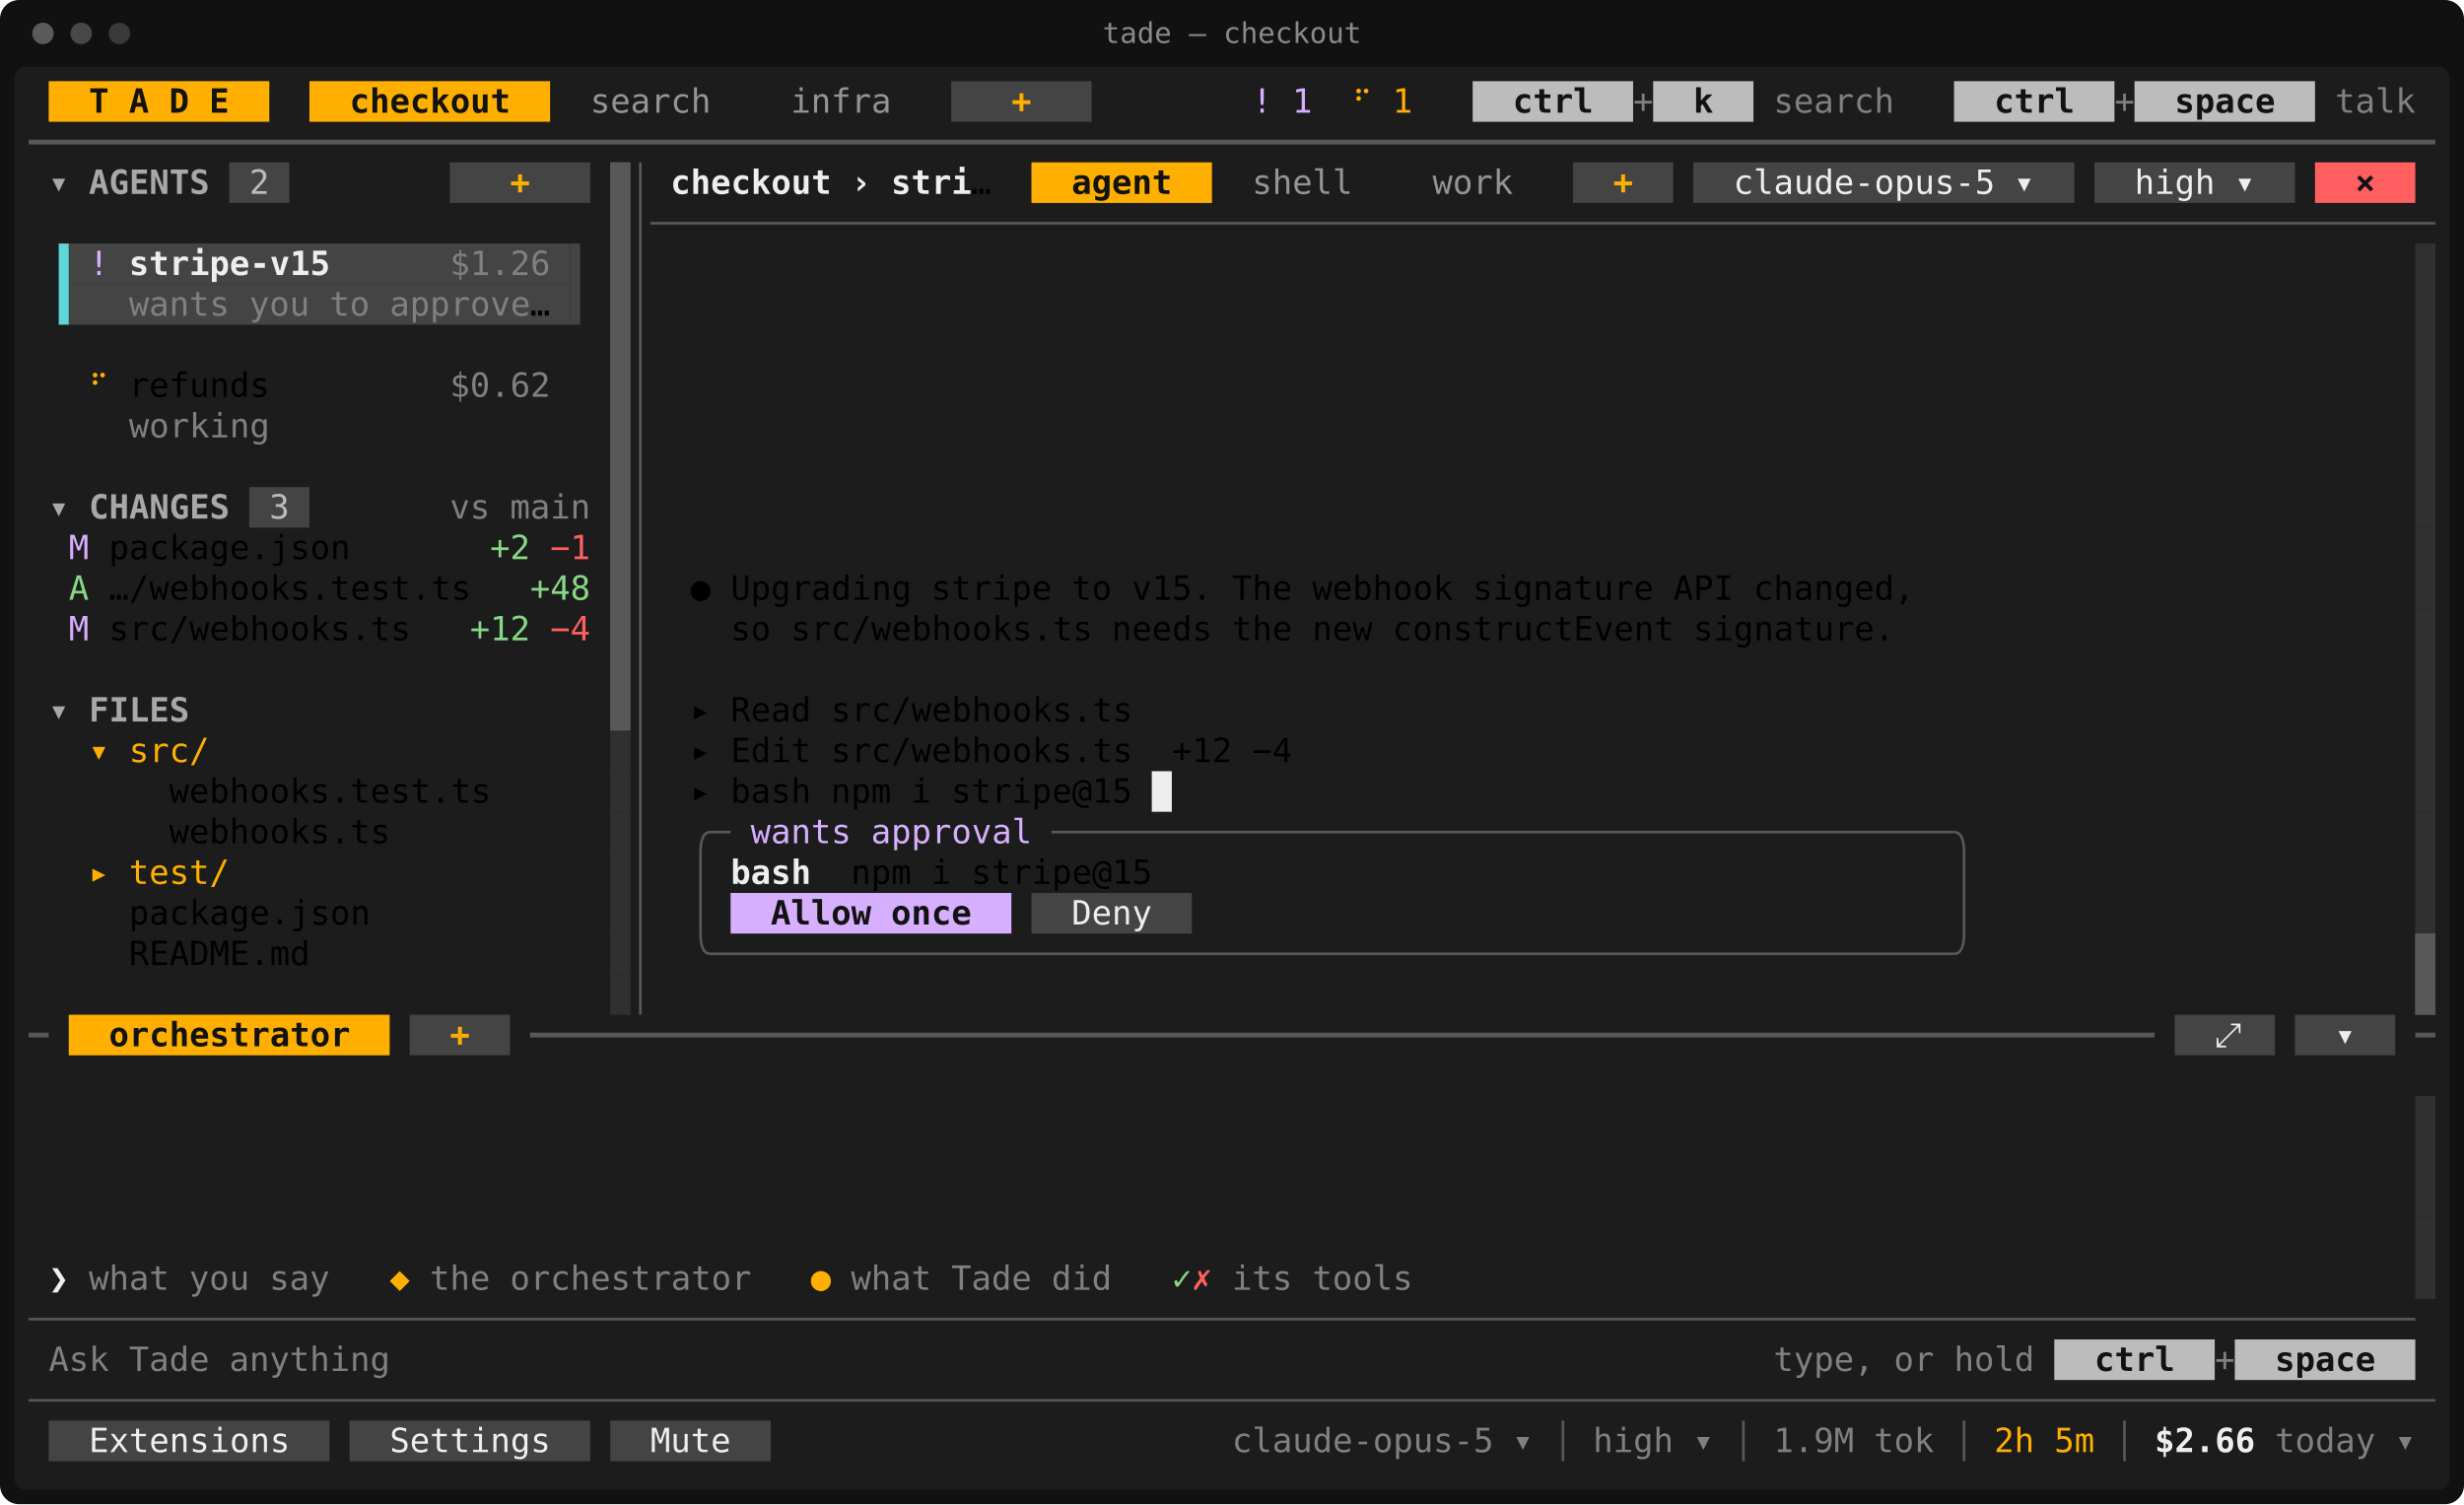
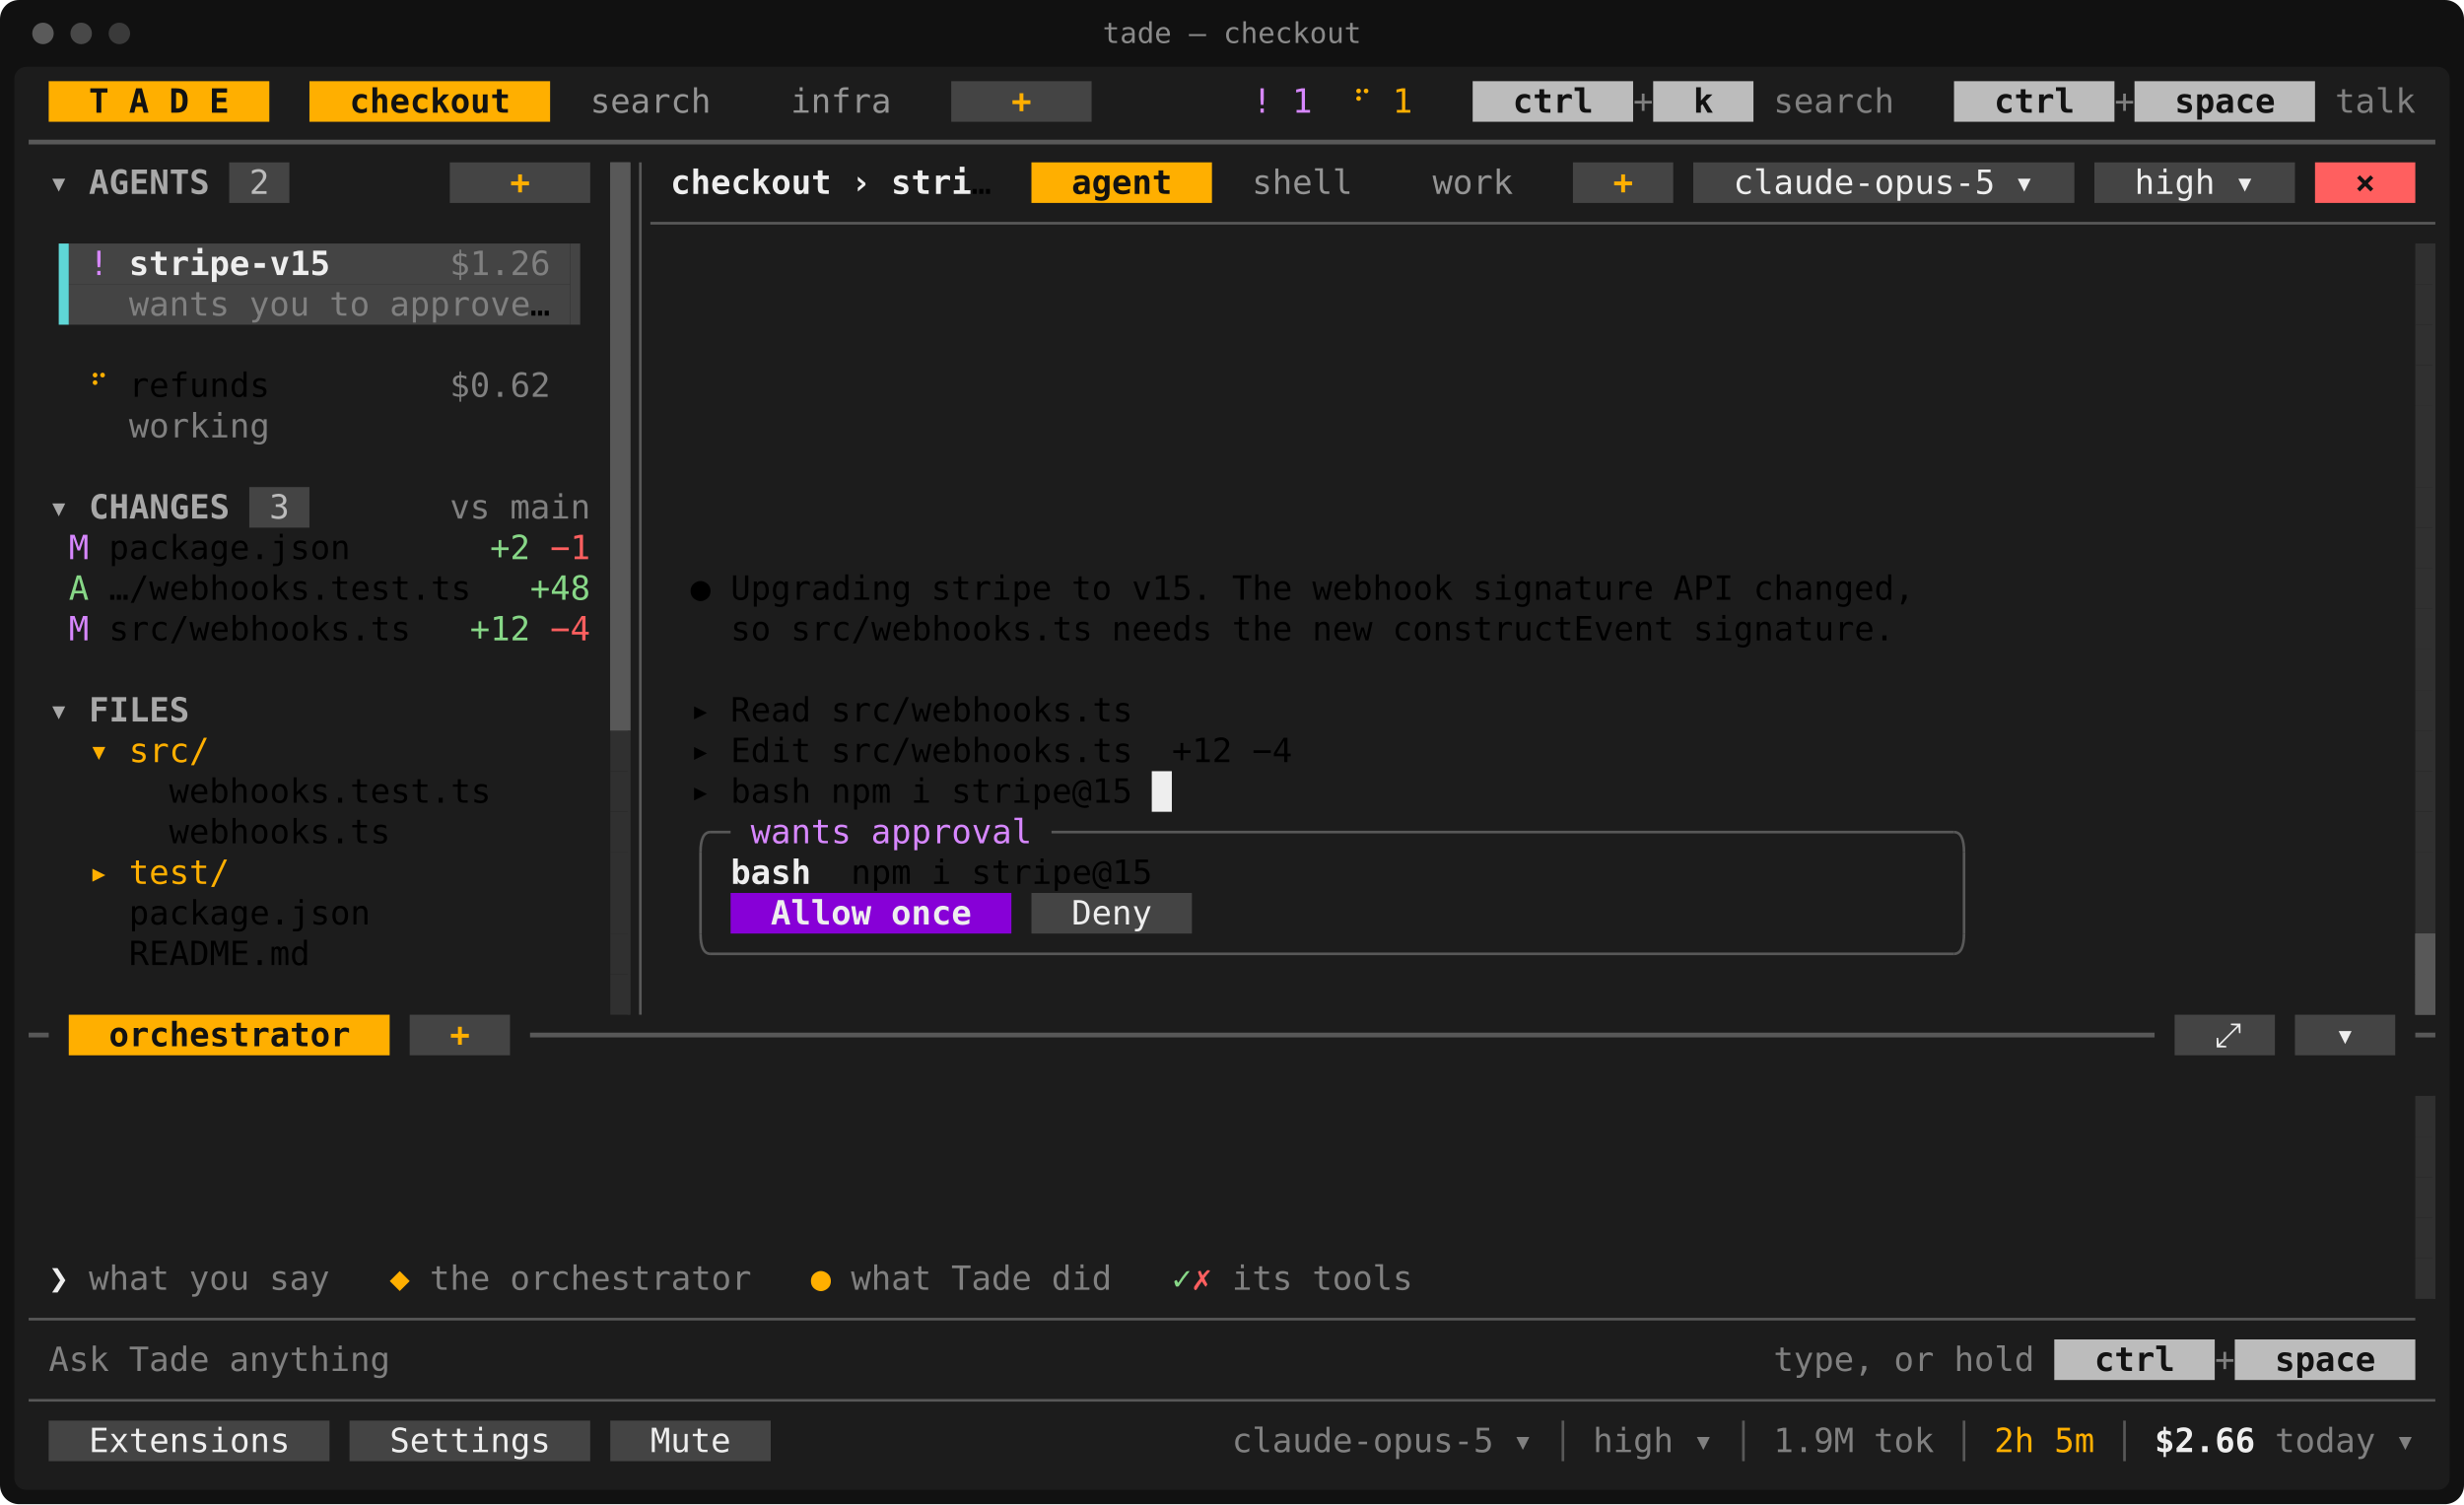
<svg xmlns="http://www.w3.org/2000/svg" viewBox="0 0 1032 630" width="1032" height="630" font-family="ui-monospace,SFMono-Regular,Menlo,Consolas,'DejaVu Sans Mono','Liberation Mono',monospace" font-size="14" role="img" aria-label="tade — checkout">
  <rect width="1032" height="630" rx="8" fill="#111111" />
  <rect x="6" y="28" width="1020" height="596" rx="5" fill="#1c1c1c" />
  <circle cx="18" cy="14" r="4.5" fill="#5a5a5a" />
  <circle cx="34" cy="14" r="4.5" fill="#484848" />
  <circle cx="50" cy="14" r="4.5" fill="#3a3a3a" />
  <text x="516" y="18" fill="#8a8a8a" font-size="12" text-anchor="middle">tade — checkout</text>
  <rect x="20.4" y="34" width="92.4" height="17" fill="rgb(255,175,0)" />
  <rect x="129.6" y="34" width="100.8" height="17" fill="rgb(255,175,0)" />
  <rect x="398.4" y="34" width="58.8" height="17" fill="rgb(68,68,68)" />
  <rect x="616.8" y="34" width="67.2" height="17" fill="rgb(188,188,188)" />
  <rect x="692.4" y="34" width="42" height="17" fill="rgb(188,188,188)" />
  <rect x="818.4" y="34" width="67.2" height="17" fill="rgb(188,188,188)" />
  <rect x="894" y="34" width="75.6" height="17" fill="rgb(188,188,188)" />
  <rect x="96" y="68" width="25.2" height="17" fill="rgb(68,68,68)" />
  <rect x="188.4" y="68" width="58.8" height="17" fill="rgb(68,68,68)" />
  <rect x="255.6" y="68" width="8.4" height="17" fill="rgb(88,88,88)" />
  <rect x="432" y="68" width="75.6" height="17" fill="rgb(255,175,0)" />
  <rect x="658.8" y="68" width="42" height="17" fill="rgb(68,68,68)" />
  <rect x="709.2" y="68" width="159.6" height="17" fill="rgb(68,68,68)" />
  <rect x="877.2" y="68" width="84" height="17" fill="rgb(68,68,68)" />
  <rect x="969.6" y="68" width="42" height="17" fill="rgb(255,95,95)" />
  <rect x="255.6" y="85" width="8.4" height="17" fill="rgb(88,88,88)" />
  <rect x="28.8" y="102" width="210" height="17" fill="rgb(68,68,68)" />
  <rect x="255.6" y="102" width="8.4" height="17" fill="rgb(88,88,88)" />
  <rect x="1011.6" y="102" width="8.4" height="17" fill="rgb(48,48,48)" />
  <rect x="28.8" y="119" width="210" height="17" fill="rgb(68,68,68)" />
  <rect x="255.6" y="119" width="8.4" height="17" fill="rgb(88,88,88)" />
  <rect x="1011.6" y="119" width="8.4" height="17" fill="rgb(48,48,48)" />
  <rect x="255.6" y="136" width="8.4" height="17" fill="rgb(88,88,88)" />
  <rect x="1011.6" y="136" width="8.4" height="17" fill="rgb(48,48,48)" />
  <rect x="255.6" y="153" width="8.4" height="17" fill="rgb(88,88,88)" />
  <rect x="1011.6" y="153" width="8.4" height="17" fill="rgb(48,48,48)" />
  <rect x="255.6" y="170" width="8.4" height="17" fill="rgb(88,88,88)" />
  <rect x="1011.6" y="170" width="8.4" height="17" fill="rgb(48,48,48)" />
  <rect x="255.6" y="187" width="8.4" height="17" fill="rgb(88,88,88)" />
  <rect x="1011.6" y="187" width="8.4" height="17" fill="rgb(48,48,48)" />
  <rect x="104.4" y="204" width="25.2" height="17" fill="rgb(68,68,68)" />
  <rect x="255.6" y="204" width="8.4" height="17" fill="rgb(88,88,88)" />
  <rect x="1011.6" y="204" width="8.4" height="17" fill="rgb(48,48,48)" />
  <rect x="255.6" y="221" width="8.4" height="17" fill="rgb(88,88,88)" />
  <rect x="1011.6" y="221" width="8.4" height="17" fill="rgb(48,48,48)" />
  <rect x="255.6" y="238" width="8.4" height="17" fill="rgb(88,88,88)" />
  <rect x="1011.6" y="238" width="8.4" height="17" fill="rgb(48,48,48)" />
  <rect x="255.6" y="255" width="8.4" height="17" fill="rgb(88,88,88)" />
  <rect x="1011.6" y="255" width="8.4" height="17" fill="rgb(48,48,48)" />
  <rect x="255.6" y="272" width="8.4" height="17" fill="rgb(88,88,88)" />
  <rect x="1011.6" y="272" width="8.4" height="17" fill="rgb(48,48,48)" />
  <rect x="255.6" y="289" width="8.4" height="17" fill="rgb(88,88,88)" />
  <rect x="1011.6" y="289" width="8.4" height="17" fill="rgb(48,48,48)" />
  <rect x="255.6" y="306" width="8.4" height="17" fill="rgb(48,48,48)" />
  <rect x="1011.6" y="306" width="8.4" height="17" fill="rgb(48,48,48)" />
  <rect x="255.6" y="323" width="8.4" height="17" fill="rgb(48,48,48)" />
  <rect x="482.4" y="323" width="8.4" height="17" fill="rgb(238,238,238)" />
  <rect x="1011.6" y="323" width="8.4" height="17" fill="rgb(48,48,48)" />
  <rect x="255.6" y="340" width="8.4" height="17" fill="rgb(48,48,48)" />
  <rect x="1011.6" y="340" width="8.4" height="17" fill="rgb(48,48,48)" />
  <rect x="255.6" y="357" width="8.4" height="17" fill="rgb(48,48,48)" />
  <rect x="1011.6" y="357" width="8.4" height="17" fill="rgb(48,48,48)" />
  <rect x="255.6" y="374" width="8.4" height="17" fill="rgb(48,48,48)" />
-   <rect x="306" y="374" width="117.6" height="17" fill="rgb(215,175,255)" />
+   <rect x="306" y="374" width="117.6" height="17" fill="rgb(135,0,215)" />
  <rect x="432" y="374" width="67.2" height="17" fill="rgb(68,68,68)" />
  <rect x="1011.6" y="374" width="8.4" height="17" fill="rgb(48,48,48)" />
  <rect x="255.6" y="391" width="8.4" height="17" fill="rgb(48,48,48)" />
  <rect x="1011.6" y="391" width="8.4" height="17" fill="rgb(88,88,88)" />
  <rect x="255.6" y="408" width="8.4" height="17" fill="rgb(48,48,48)" />
  <rect x="1011.6" y="408" width="8.4" height="17" fill="rgb(88,88,88)" />
  <rect x="28.8" y="425" width="134.4" height="17" fill="rgb(255,175,0)" />
  <rect x="171.6" y="425" width="42" height="17" fill="rgb(68,68,68)" />
  <rect x="910.8" y="425" width="42" height="17" fill="rgb(68,68,68)" />
  <rect x="961.2" y="425" width="42" height="17" fill="rgb(68,68,68)" />
  <rect x="1011.6" y="459" width="8.4" height="17" fill="rgb(48,48,48)" />
  <rect x="1011.6" y="476" width="8.4" height="17" fill="rgb(48,48,48)" />
  <rect x="1011.6" y="493" width="8.4" height="17" fill="rgb(48,48,48)" />
  <rect x="1011.6" y="510" width="8.4" height="17" fill="rgb(48,48,48)" />
  <rect x="1011.6" y="527" width="8.4" height="17" fill="rgb(48,48,48)" />
  <rect x="860.4" y="561" width="67.2" height="17" fill="rgb(188,188,188)" />
  <rect x="936" y="561" width="75.6" height="17" fill="rgb(188,188,188)" />
  <rect x="20.4" y="595" width="117.6" height="17" fill="rgb(68,68,68)" />
  <rect x="146.4" y="595" width="100.8" height="17" fill="rgb(68,68,68)" />
  <rect x="255.6" y="595" width="67.2" height="17" fill="rgb(68,68,68)" />
  <rect x="255.6" y="68" width="8.4" height="238" fill="rgb(88,88,88)" />
  <rect x="24.6" y="102" width="4.2" height="34" fill="rgb(95,215,215)" />
  <rect x="238.8" y="102" width="4.2" height="34" fill="rgb(68,68,68)" />
  <rect x="1018.95" y="102" width="1.05" height="289" fill="rgb(48,48,48)" />
  <rect x="262.95" y="306" width="1.05" height="119" fill="rgb(48,48,48)" />
  <rect x="1011.6" y="391" width="8.4" height="34" fill="rgb(88,88,88)" />
  <rect x="1018.95" y="459" width="1.05" height="85" fill="rgb(48,48,48)" />
  <line x1="12" y1="59.5" x2="1020" y2="59.5" stroke="rgb(88,88,88)" stroke-width="2" />
  <line x1="268.2" y1="68" x2="268.2" y2="425" stroke="rgb(88,88,88)" stroke-width="1.1" />
  <line x1="272.4" y1="93.5" x2="1020" y2="93.5" stroke="rgb(88,88,88)" stroke-width="1.1" />
  <path d="M293.4 357Q293.4 348.5 297.6 348.5" fill="none" stroke="rgb(88,88,88)" stroke-width="1.1" />
  <line x1="297.6" y1="348.5" x2="306" y2="348.5" stroke="rgb(88,88,88)" stroke-width="1.1" />
  <line x1="440.4" y1="348.5" x2="818.4" y2="348.5" stroke="rgb(88,88,88)" stroke-width="1.1" />
  <path d="M822.6 357Q822.6 348.5 818.4 348.5" fill="none" stroke="rgb(88,88,88)" stroke-width="1.1" />
  <line x1="293.4" y1="357" x2="293.4" y2="391" stroke="rgb(88,88,88)" stroke-width="1.1" />
  <line x1="822.6" y1="357" x2="822.6" y2="391" stroke="rgb(88,88,88)" stroke-width="1.1" />
  <path d="M293.4 391Q293.4 399.5 297.6 399.5" fill="none" stroke="rgb(88,88,88)" stroke-width="1.1" />
  <line x1="297.6" y1="399.5" x2="818.4" y2="399.5" stroke="rgb(88,88,88)" stroke-width="1.1" />
  <path d="M822.6 391Q822.6 399.5 818.4 399.5" fill="none" stroke="rgb(88,88,88)" stroke-width="1.1" />
  <line x1="12" y1="433.5" x2="20.4" y2="433.5" stroke="rgb(88,88,88)" stroke-width="2" />
  <line x1="222" y1="433.5" x2="902.4" y2="433.5" stroke="rgb(88,88,88)" stroke-width="2" />
  <line x1="1011.6" y1="433.5" x2="1020" y2="433.5" stroke="rgb(88,88,88)" stroke-width="2" />
  <line x1="12" y1="552.5" x2="1011.6" y2="552.5" stroke="rgb(88,88,88)" stroke-width="1.1" />
  <line x1="12" y1="586.5" x2="1020" y2="586.5" stroke="rgb(88,88,88)" stroke-width="1.1" />
  <line x1="654.6" y1="595" x2="654.6" y2="612" stroke="rgb(88,88,88)" stroke-width="1.1" />
  <line x1="730.2" y1="595" x2="730.2" y2="612" stroke="rgb(88,88,88)" stroke-width="1.1" />
  <line x1="822.6" y1="595" x2="822.6" y2="612" stroke="rgb(88,88,88)" stroke-width="1.1" />
  <line x1="889.8" y1="595" x2="889.8" y2="612" stroke="rgb(88,88,88)" stroke-width="1.1" />
  <text x="37.2" y="47.2" textLength="8.4" lengthAdjust="spacingAndGlyphs" fill="rgb(18,18,18)" font-weight="700">T</text>
  <text x="54" y="47.2" textLength="8.4" lengthAdjust="spacingAndGlyphs" fill="rgb(18,18,18)" font-weight="700">A</text>
  <text x="70.8" y="47.2" textLength="8.4" lengthAdjust="spacingAndGlyphs" fill="rgb(18,18,18)" font-weight="700">D</text>
  <text x="87.6" y="47.2" textLength="8.4" lengthAdjust="spacingAndGlyphs" fill="rgb(18,18,18)" font-weight="700">E</text>
  <text x="146.4" y="47.2" textLength="67.2" lengthAdjust="spacingAndGlyphs" fill="rgb(18,18,18)" font-weight="700">checkout</text>
  <text x="247.2" y="47.2" textLength="50.4" lengthAdjust="spacingAndGlyphs" fill="rgb(148,148,148)">search</text>
  <text x="331.2" y="47.2" textLength="42" lengthAdjust="spacingAndGlyphs" fill="rgb(148,148,148)">infra</text>
  <text x="423.6" y="47.2" textLength="8.4" lengthAdjust="spacingAndGlyphs" fill="rgb(255,175,0)" font-weight="700">+</text>
-   <text x="524.4" y="47.2" textLength="8.4" lengthAdjust="spacingAndGlyphs" fill="rgb(215,175,255)">!</text>
-   <text x="541.2" y="47.2" textLength="8.4" lengthAdjust="spacingAndGlyphs" fill="rgb(215,175,255)">1</text>
+   <text x="524.4" y="47.2" textLength="8.4" lengthAdjust="spacingAndGlyphs" fill="rgb(215,135,255)">!</text>
+   <text x="541.2" y="47.2" textLength="8.4" lengthAdjust="spacingAndGlyphs" fill="rgb(215,135,255)">1</text>
  <text x="566.4" y="47.2" textLength="8.4" lengthAdjust="spacingAndGlyphs" fill="rgb(255,175,0)">⠋</text>
  <text x="583.2" y="47.2" textLength="8.4" lengthAdjust="spacingAndGlyphs" fill="rgb(255,175,0)">1</text>
  <text x="633.6" y="47.2" textLength="33.6" lengthAdjust="spacingAndGlyphs" fill="rgb(18,18,18)" font-weight="700">ctrl</text>
  <text x="684" y="47.2" textLength="8.4" lengthAdjust="spacingAndGlyphs" fill="rgb(128,128,128)">+</text>
  <text x="709.2" y="47.2" textLength="8.4" lengthAdjust="spacingAndGlyphs" fill="rgb(18,18,18)" font-weight="700">k</text>
  <text x="742.8" y="47.2" textLength="50.4" lengthAdjust="spacingAndGlyphs" fill="rgb(128,128,128)">search</text>
  <text x="835.2" y="47.2" textLength="33.6" lengthAdjust="spacingAndGlyphs" fill="rgb(18,18,18)" font-weight="700">ctrl</text>
  <text x="885.6" y="47.2" textLength="8.4" lengthAdjust="spacingAndGlyphs" fill="rgb(128,128,128)">+</text>
  <text x="910.8" y="47.2" textLength="42" lengthAdjust="spacingAndGlyphs" fill="rgb(18,18,18)" font-weight="700">space</text>
  <text x="978" y="47.2" textLength="33.6" lengthAdjust="spacingAndGlyphs" fill="rgb(128,128,128)">talk</text>
  <text x="20.4" y="81.2" textLength="8.4" lengthAdjust="spacingAndGlyphs" fill="rgb(168,168,168)" font-weight="700">▾</text>
  <text x="37.2" y="81.2" textLength="50.4" lengthAdjust="spacingAndGlyphs" fill="rgb(168,168,168)" font-weight="700">AGENTS</text>
  <text x="104.4" y="81.2" textLength="8.4" lengthAdjust="spacingAndGlyphs" fill="rgb(188,188,188)">2</text>
  <text x="213.6" y="81.2" textLength="8.4" lengthAdjust="spacingAndGlyphs" fill="rgb(255,175,0)" font-weight="700">+</text>
  <text x="280.8" y="81.2" textLength="67.2" lengthAdjust="spacingAndGlyphs" fill="rgb(238,238,238)" font-weight="700">checkout</text>
  <text x="356.4" y="81.2" textLength="8.4" lengthAdjust="spacingAndGlyphs" fill="rgb(238,238,238)" font-weight="700">›</text>
  <text x="373.2" y="81.2" textLength="33.6" lengthAdjust="spacingAndGlyphs" fill="rgb(238,238,238)" font-weight="700">stri</text>
  <text x="406.8" y="81.2" textLength="8.4" lengthAdjust="spacingAndGlyphs">…</text>
  <text x="448.8" y="81.2" textLength="42" lengthAdjust="spacingAndGlyphs" fill="rgb(18,18,18)" font-weight="700">agent</text>
  <text x="524.4" y="81.2" textLength="42" lengthAdjust="spacingAndGlyphs" fill="rgb(148,148,148)">shell</text>
  <text x="600" y="81.2" textLength="33.6" lengthAdjust="spacingAndGlyphs" fill="rgb(148,148,148)">work</text>
  <text x="675.6" y="81.2" textLength="8.4" lengthAdjust="spacingAndGlyphs" fill="rgb(255,175,0)" font-weight="700">+</text>
  <text x="726" y="81.2" textLength="109.2" lengthAdjust="spacingAndGlyphs" fill="rgb(238,238,238)">claude-opus-5</text>
  <text x="843.6" y="81.2" textLength="8.4" lengthAdjust="spacingAndGlyphs" fill="rgb(238,238,238)">▾</text>
  <text x="894" y="81.2" textLength="33.6" lengthAdjust="spacingAndGlyphs" fill="rgb(238,238,238)">high</text>
  <text x="936" y="81.2" textLength="8.4" lengthAdjust="spacingAndGlyphs" fill="rgb(238,238,238)">▾</text>
  <text x="986.4" y="81.2" textLength="8.4" lengthAdjust="spacingAndGlyphs" fill="rgb(18,18,18)" font-weight="700">×</text>
-   <text x="37.2" y="115.2" textLength="8.4" lengthAdjust="spacingAndGlyphs" fill="rgb(215,175,255)">!</text>
+   <text x="37.2" y="115.2" textLength="8.4" lengthAdjust="spacingAndGlyphs" fill="rgb(215,135,255)">!</text>
  <text x="54" y="115.2" textLength="84" lengthAdjust="spacingAndGlyphs" fill="rgb(238,238,238)" font-weight="700">stripe-v15</text>
  <text x="188.4" y="115.2" textLength="42" lengthAdjust="spacingAndGlyphs" fill="rgb(128,128,128)">$1.26</text>
  <text x="54" y="132.2" textLength="42" lengthAdjust="spacingAndGlyphs" fill="rgb(128,128,128)">wants</text>
  <text x="104.4" y="132.2" textLength="25.2" lengthAdjust="spacingAndGlyphs" fill="rgb(128,128,128)">you</text>
  <text x="138" y="132.2" textLength="16.8" lengthAdjust="spacingAndGlyphs" fill="rgb(128,128,128)">to</text>
  <text x="163.2" y="132.2" textLength="58.8" lengthAdjust="spacingAndGlyphs" fill="rgb(128,128,128)">approve</text>
  <text x="222" y="132.2" textLength="8.4" lengthAdjust="spacingAndGlyphs">…</text>
  <text x="37.2" y="166.2" textLength="8.4" lengthAdjust="spacingAndGlyphs" fill="rgb(255,175,0)">⠋</text>
  <text x="54" y="166.2" textLength="58.8" lengthAdjust="spacingAndGlyphs">refunds</text>
  <text x="188.4" y="166.2" textLength="42" lengthAdjust="spacingAndGlyphs" fill="rgb(128,128,128)">$0.62</text>
  <text x="54" y="183.2" textLength="58.8" lengthAdjust="spacingAndGlyphs" fill="rgb(128,128,128)">working</text>
  <text x="20.4" y="217.2" textLength="8.4" lengthAdjust="spacingAndGlyphs" fill="rgb(168,168,168)" font-weight="700">▾</text>
  <text x="37.2" y="217.2" textLength="58.8" lengthAdjust="spacingAndGlyphs" fill="rgb(168,168,168)" font-weight="700">CHANGES</text>
  <text x="112.8" y="217.2" textLength="8.4" lengthAdjust="spacingAndGlyphs" fill="rgb(188,188,188)">3</text>
  <text x="188.4" y="217.2" textLength="16.8" lengthAdjust="spacingAndGlyphs" fill="rgb(128,128,128)">vs</text>
  <text x="213.6" y="217.2" textLength="33.6" lengthAdjust="spacingAndGlyphs" fill="rgb(128,128,128)">main</text>
-   <text x="28.8" y="234.2" textLength="8.4" lengthAdjust="spacingAndGlyphs" fill="rgb(215,175,255)">M</text>
+   <text x="28.8" y="234.2" textLength="8.4" lengthAdjust="spacingAndGlyphs" fill="rgb(215,135,255)">M</text>
  <text x="45.6" y="234.2" textLength="100.8" lengthAdjust="spacingAndGlyphs">package.json</text>
  <text x="205.2" y="234.2" textLength="16.8" lengthAdjust="spacingAndGlyphs" fill="rgb(135,215,135)">+2</text>
  <text x="230.4" y="234.2" textLength="16.8" lengthAdjust="spacingAndGlyphs" fill="rgb(255,95,95)">−1</text>
  <text x="28.8" y="251.2" textLength="8.4" lengthAdjust="spacingAndGlyphs" fill="rgb(135,215,135)">A</text>
  <text x="45.6" y="251.2" textLength="151.2" lengthAdjust="spacingAndGlyphs">…/webhooks.test.ts</text>
  <text x="222" y="251.2" textLength="25.2" lengthAdjust="spacingAndGlyphs" fill="rgb(135,215,135)">+48</text>
  <text x="289.2" y="251.2" textLength="8.4" lengthAdjust="spacingAndGlyphs">●</text>
  <text x="306" y="251.2" textLength="75.6" lengthAdjust="spacingAndGlyphs">Upgrading</text>
  <text x="390" y="251.2" textLength="50.4" lengthAdjust="spacingAndGlyphs">stripe</text>
  <text x="448.8" y="251.2" textLength="16.8" lengthAdjust="spacingAndGlyphs">to</text>
  <text x="474" y="251.2" textLength="33.6" lengthAdjust="spacingAndGlyphs">v15.</text>
  <text x="516" y="251.2" textLength="25.2" lengthAdjust="spacingAndGlyphs">The</text>
  <text x="549.6" y="251.2" textLength="58.8" lengthAdjust="spacingAndGlyphs">webhook</text>
  <text x="616.8" y="251.2" textLength="75.6" lengthAdjust="spacingAndGlyphs">signature</text>
  <text x="700.8" y="251.2" textLength="25.2" lengthAdjust="spacingAndGlyphs">API</text>
  <text x="734.4" y="251.2" textLength="67.2" lengthAdjust="spacingAndGlyphs">changed,</text>
-   <text x="28.8" y="268.2" textLength="8.4" lengthAdjust="spacingAndGlyphs" fill="rgb(215,175,255)">M</text>
+   <text x="28.8" y="268.2" textLength="8.4" lengthAdjust="spacingAndGlyphs" fill="rgb(215,135,255)">M</text>
  <text x="45.6" y="268.2" textLength="126" lengthAdjust="spacingAndGlyphs">src/webhooks.ts</text>
  <text x="196.8" y="268.2" textLength="25.2" lengthAdjust="spacingAndGlyphs" fill="rgb(135,215,135)">+12</text>
  <text x="230.4" y="268.2" textLength="16.8" lengthAdjust="spacingAndGlyphs" fill="rgb(255,95,95)">−4</text>
  <text x="306" y="268.2" textLength="16.8" lengthAdjust="spacingAndGlyphs">so</text>
  <text x="331.2" y="268.2" textLength="126" lengthAdjust="spacingAndGlyphs">src/webhooks.ts</text>
  <text x="465.6" y="268.2" textLength="42" lengthAdjust="spacingAndGlyphs">needs</text>
  <text x="516" y="268.2" textLength="25.2" lengthAdjust="spacingAndGlyphs">the</text>
  <text x="549.6" y="268.2" textLength="25.2" lengthAdjust="spacingAndGlyphs">new</text>
  <text x="583.2" y="268.2" textLength="117.6" lengthAdjust="spacingAndGlyphs">constructEvent</text>
  <text x="709.2" y="268.2" textLength="84" lengthAdjust="spacingAndGlyphs">signature.</text>
  <text x="20.4" y="302.2" textLength="8.4" lengthAdjust="spacingAndGlyphs" fill="rgb(168,168,168)" font-weight="700">▾</text>
  <text x="37.2" y="302.2" textLength="42" lengthAdjust="spacingAndGlyphs" fill="rgb(168,168,168)" font-weight="700">FILES</text>
  <text x="289.2" y="302.2" textLength="8.4" lengthAdjust="spacingAndGlyphs">▸</text>
  <text x="306" y="302.2" textLength="33.6" lengthAdjust="spacingAndGlyphs">Read</text>
  <text x="348" y="302.2" textLength="126" lengthAdjust="spacingAndGlyphs">src/webhooks.ts</text>
  <text x="37.2" y="319.2" textLength="8.4" lengthAdjust="spacingAndGlyphs" fill="rgb(255,175,0)">▾</text>
  <text x="54" y="319.2" textLength="33.6" lengthAdjust="spacingAndGlyphs" fill="rgb(255,175,0)">src/</text>
  <text x="289.2" y="319.2" textLength="8.4" lengthAdjust="spacingAndGlyphs">▸</text>
  <text x="306" y="319.2" textLength="33.6" lengthAdjust="spacingAndGlyphs">Edit</text>
  <text x="348" y="319.2" textLength="126" lengthAdjust="spacingAndGlyphs">src/webhooks.ts</text>
  <text x="490.8" y="319.2" textLength="25.2" lengthAdjust="spacingAndGlyphs">+12</text>
  <text x="524.4" y="319.2" textLength="16.8" lengthAdjust="spacingAndGlyphs">−4</text>
  <text x="70.8" y="336.2" textLength="134.4" lengthAdjust="spacingAndGlyphs">webhooks.test.ts</text>
  <text x="289.2" y="336.2" textLength="8.4" lengthAdjust="spacingAndGlyphs">▸</text>
  <text x="306" y="336.2" textLength="33.6" lengthAdjust="spacingAndGlyphs">bash</text>
  <text x="348" y="336.2" textLength="25.2" lengthAdjust="spacingAndGlyphs">npm</text>
  <text x="381.6" y="336.2" textLength="8.4" lengthAdjust="spacingAndGlyphs">i</text>
  <text x="398.4" y="336.2" textLength="75.6" lengthAdjust="spacingAndGlyphs">stripe@15</text>
  <text x="70.8" y="353.2" textLength="92.4" lengthAdjust="spacingAndGlyphs">webhooks.ts</text>
-   <text x="314.4" y="353.2" textLength="42" lengthAdjust="spacingAndGlyphs" fill="rgb(215,175,255)">wants</text>
-   <text x="364.8" y="353.2" textLength="67.2" lengthAdjust="spacingAndGlyphs" fill="rgb(215,175,255)">approval</text>
+   <text x="314.4" y="353.2" textLength="42" lengthAdjust="spacingAndGlyphs" fill="rgb(215,135,255)">wants</text>
+   <text x="364.8" y="353.2" textLength="67.2" lengthAdjust="spacingAndGlyphs" fill="rgb(215,135,255)">approval</text>
  <text x="37.2" y="370.2" textLength="8.4" lengthAdjust="spacingAndGlyphs" fill="rgb(255,175,0)">▸</text>
  <text x="54" y="370.2" textLength="42" lengthAdjust="spacingAndGlyphs" fill="rgb(255,175,0)">test/</text>
  <text x="306" y="370.2" textLength="33.6" lengthAdjust="spacingAndGlyphs" fill="rgb(238,238,238)" font-weight="700">bash</text>
  <text x="356.4" y="370.2" textLength="25.2" lengthAdjust="spacingAndGlyphs">npm</text>
  <text x="390" y="370.2" textLength="8.4" lengthAdjust="spacingAndGlyphs">i</text>
  <text x="406.8" y="370.2" textLength="75.6" lengthAdjust="spacingAndGlyphs">stripe@15</text>
  <text x="54" y="387.2" textLength="100.8" lengthAdjust="spacingAndGlyphs">package.json</text>
-   <text x="322.8" y="387.2" textLength="42" lengthAdjust="spacingAndGlyphs" fill="rgb(18,18,18)" font-weight="700">Allow</text>
-   <text x="373.2" y="387.2" textLength="33.6" lengthAdjust="spacingAndGlyphs" fill="rgb(18,18,18)" font-weight="700">once</text>
+   <text x="322.8" y="387.2" textLength="42" lengthAdjust="spacingAndGlyphs" fill="rgb(238,238,238)" font-weight="700">Allow</text>
+   <text x="373.2" y="387.2" textLength="33.6" lengthAdjust="spacingAndGlyphs" fill="rgb(238,238,238)" font-weight="700">once</text>
  <text x="448.8" y="387.2" textLength="33.6" lengthAdjust="spacingAndGlyphs" fill="rgb(238,238,238)">Deny</text>
  <text x="54" y="404.2" textLength="75.6" lengthAdjust="spacingAndGlyphs">README.md</text>
  <text x="45.6" y="438.2" textLength="100.8" lengthAdjust="spacingAndGlyphs" fill="rgb(18,18,18)" font-weight="700">orchestrator</text>
  <text x="188.4" y="438.2" textLength="8.4" lengthAdjust="spacingAndGlyphs" fill="rgb(255,175,0)" font-weight="700">+</text>
  <text x="927.6" y="438.2" textLength="8.4" lengthAdjust="spacingAndGlyphs" fill="rgb(238,238,238)">⤢</text>
  <text x="978" y="438.2" textLength="8.4" lengthAdjust="spacingAndGlyphs" fill="rgb(238,238,238)">▾</text>
  <text x="20.4" y="540.2" textLength="8.4" lengthAdjust="spacingAndGlyphs" fill="rgb(238,238,238)" font-weight="700">❯</text>
  <text x="37.2" y="540.2" textLength="33.6" lengthAdjust="spacingAndGlyphs" fill="rgb(128,128,128)">what</text>
  <text x="79.2" y="540.2" textLength="25.2" lengthAdjust="spacingAndGlyphs" fill="rgb(128,128,128)">you</text>
  <text x="112.8" y="540.2" textLength="25.2" lengthAdjust="spacingAndGlyphs" fill="rgb(128,128,128)">say</text>
  <text x="163.2" y="540.2" textLength="8.4" lengthAdjust="spacingAndGlyphs" fill="rgb(255,175,0)" font-weight="700">◆</text>
  <text x="180" y="540.2" textLength="25.2" lengthAdjust="spacingAndGlyphs" fill="rgb(128,128,128)">the</text>
  <text x="213.6" y="540.2" textLength="100.8" lengthAdjust="spacingAndGlyphs" fill="rgb(128,128,128)">orchestrator</text>
  <text x="339.6" y="540.2" textLength="8.4" lengthAdjust="spacingAndGlyphs" fill="rgb(255,175,0)">●</text>
  <text x="356.4" y="540.2" textLength="33.6" lengthAdjust="spacingAndGlyphs" fill="rgb(128,128,128)">what</text>
  <text x="398.4" y="540.2" textLength="33.6" lengthAdjust="spacingAndGlyphs" fill="rgb(128,128,128)">Tade</text>
  <text x="440.4" y="540.2" textLength="25.2" lengthAdjust="spacingAndGlyphs" fill="rgb(128,128,128)">did</text>
  <text x="490.8" y="540.2" textLength="8.4" lengthAdjust="spacingAndGlyphs" fill="rgb(135,215,135)">✓</text>
  <text x="499.2" y="540.2" textLength="8.4" lengthAdjust="spacingAndGlyphs" fill="rgb(255,95,95)">✗</text>
  <text x="516" y="540.2" textLength="25.2" lengthAdjust="spacingAndGlyphs" fill="rgb(128,128,128)">its</text>
  <text x="549.6" y="540.2" textLength="42" lengthAdjust="spacingAndGlyphs" fill="rgb(128,128,128)">tools</text>
  <text x="20.4" y="574.2" textLength="25.2" lengthAdjust="spacingAndGlyphs" fill="rgb(128,128,128)">Ask</text>
  <text x="54" y="574.2" textLength="33.6" lengthAdjust="spacingAndGlyphs" fill="rgb(128,128,128)">Tade</text>
  <text x="96" y="574.2" textLength="67.2" lengthAdjust="spacingAndGlyphs" fill="rgb(128,128,128)">anything</text>
  <text x="742.8" y="574.2" textLength="42" lengthAdjust="spacingAndGlyphs" fill="rgb(128,128,128)">type,</text>
  <text x="793.2" y="574.2" textLength="16.8" lengthAdjust="spacingAndGlyphs" fill="rgb(128,128,128)">or</text>
  <text x="818.4" y="574.2" textLength="33.6" lengthAdjust="spacingAndGlyphs" fill="rgb(128,128,128)">hold</text>
  <text x="877.2" y="574.2" textLength="33.6" lengthAdjust="spacingAndGlyphs" fill="rgb(18,18,18)" font-weight="700">ctrl</text>
  <text x="927.6" y="574.2" textLength="8.4" lengthAdjust="spacingAndGlyphs" fill="rgb(128,128,128)">+</text>
  <text x="952.8" y="574.2" textLength="42" lengthAdjust="spacingAndGlyphs" fill="rgb(18,18,18)" font-weight="700">space</text>
  <text x="37.2" y="608.2" textLength="84" lengthAdjust="spacingAndGlyphs" fill="rgb(238,238,238)">Extensions</text>
  <text x="163.2" y="608.2" textLength="67.2" lengthAdjust="spacingAndGlyphs" fill="rgb(238,238,238)">Settings</text>
  <text x="272.4" y="608.2" textLength="33.6" lengthAdjust="spacingAndGlyphs" fill="rgb(238,238,238)">Mute</text>
  <text x="516" y="608.2" textLength="109.2" lengthAdjust="spacingAndGlyphs" fill="rgb(128,128,128)">claude-opus-5</text>
  <text x="633.6" y="608.2" textLength="8.4" lengthAdjust="spacingAndGlyphs" fill="rgb(128,128,128)">▾</text>
  <text x="667.2" y="608.2" textLength="33.6" lengthAdjust="spacingAndGlyphs" fill="rgb(128,128,128)">high</text>
  <text x="709.2" y="608.2" textLength="8.4" lengthAdjust="spacingAndGlyphs" fill="rgb(128,128,128)">▾</text>
  <text x="742.8" y="608.2" textLength="33.6" lengthAdjust="spacingAndGlyphs" fill="rgb(128,128,128)">1.9M</text>
  <text x="784.8" y="608.2" textLength="25.2" lengthAdjust="spacingAndGlyphs" fill="rgb(128,128,128)">tok</text>
  <text x="835.2" y="608.2" textLength="16.8" lengthAdjust="spacingAndGlyphs" fill="rgb(255,175,0)">2h</text>
  <text x="860.4" y="608.2" textLength="16.8" lengthAdjust="spacingAndGlyphs" fill="rgb(255,175,0)">5m</text>
  <text x="902.4" y="608.2" textLength="42" lengthAdjust="spacingAndGlyphs" fill="rgb(238,238,238)" font-weight="700">$2.66</text>
  <text x="952.8" y="608.2" textLength="42" lengthAdjust="spacingAndGlyphs" fill="rgb(128,128,128)">today</text>
  <text x="1003.2" y="608.2" textLength="8.4" lengthAdjust="spacingAndGlyphs" fill="rgb(128,128,128)">▾</text>
</svg>
